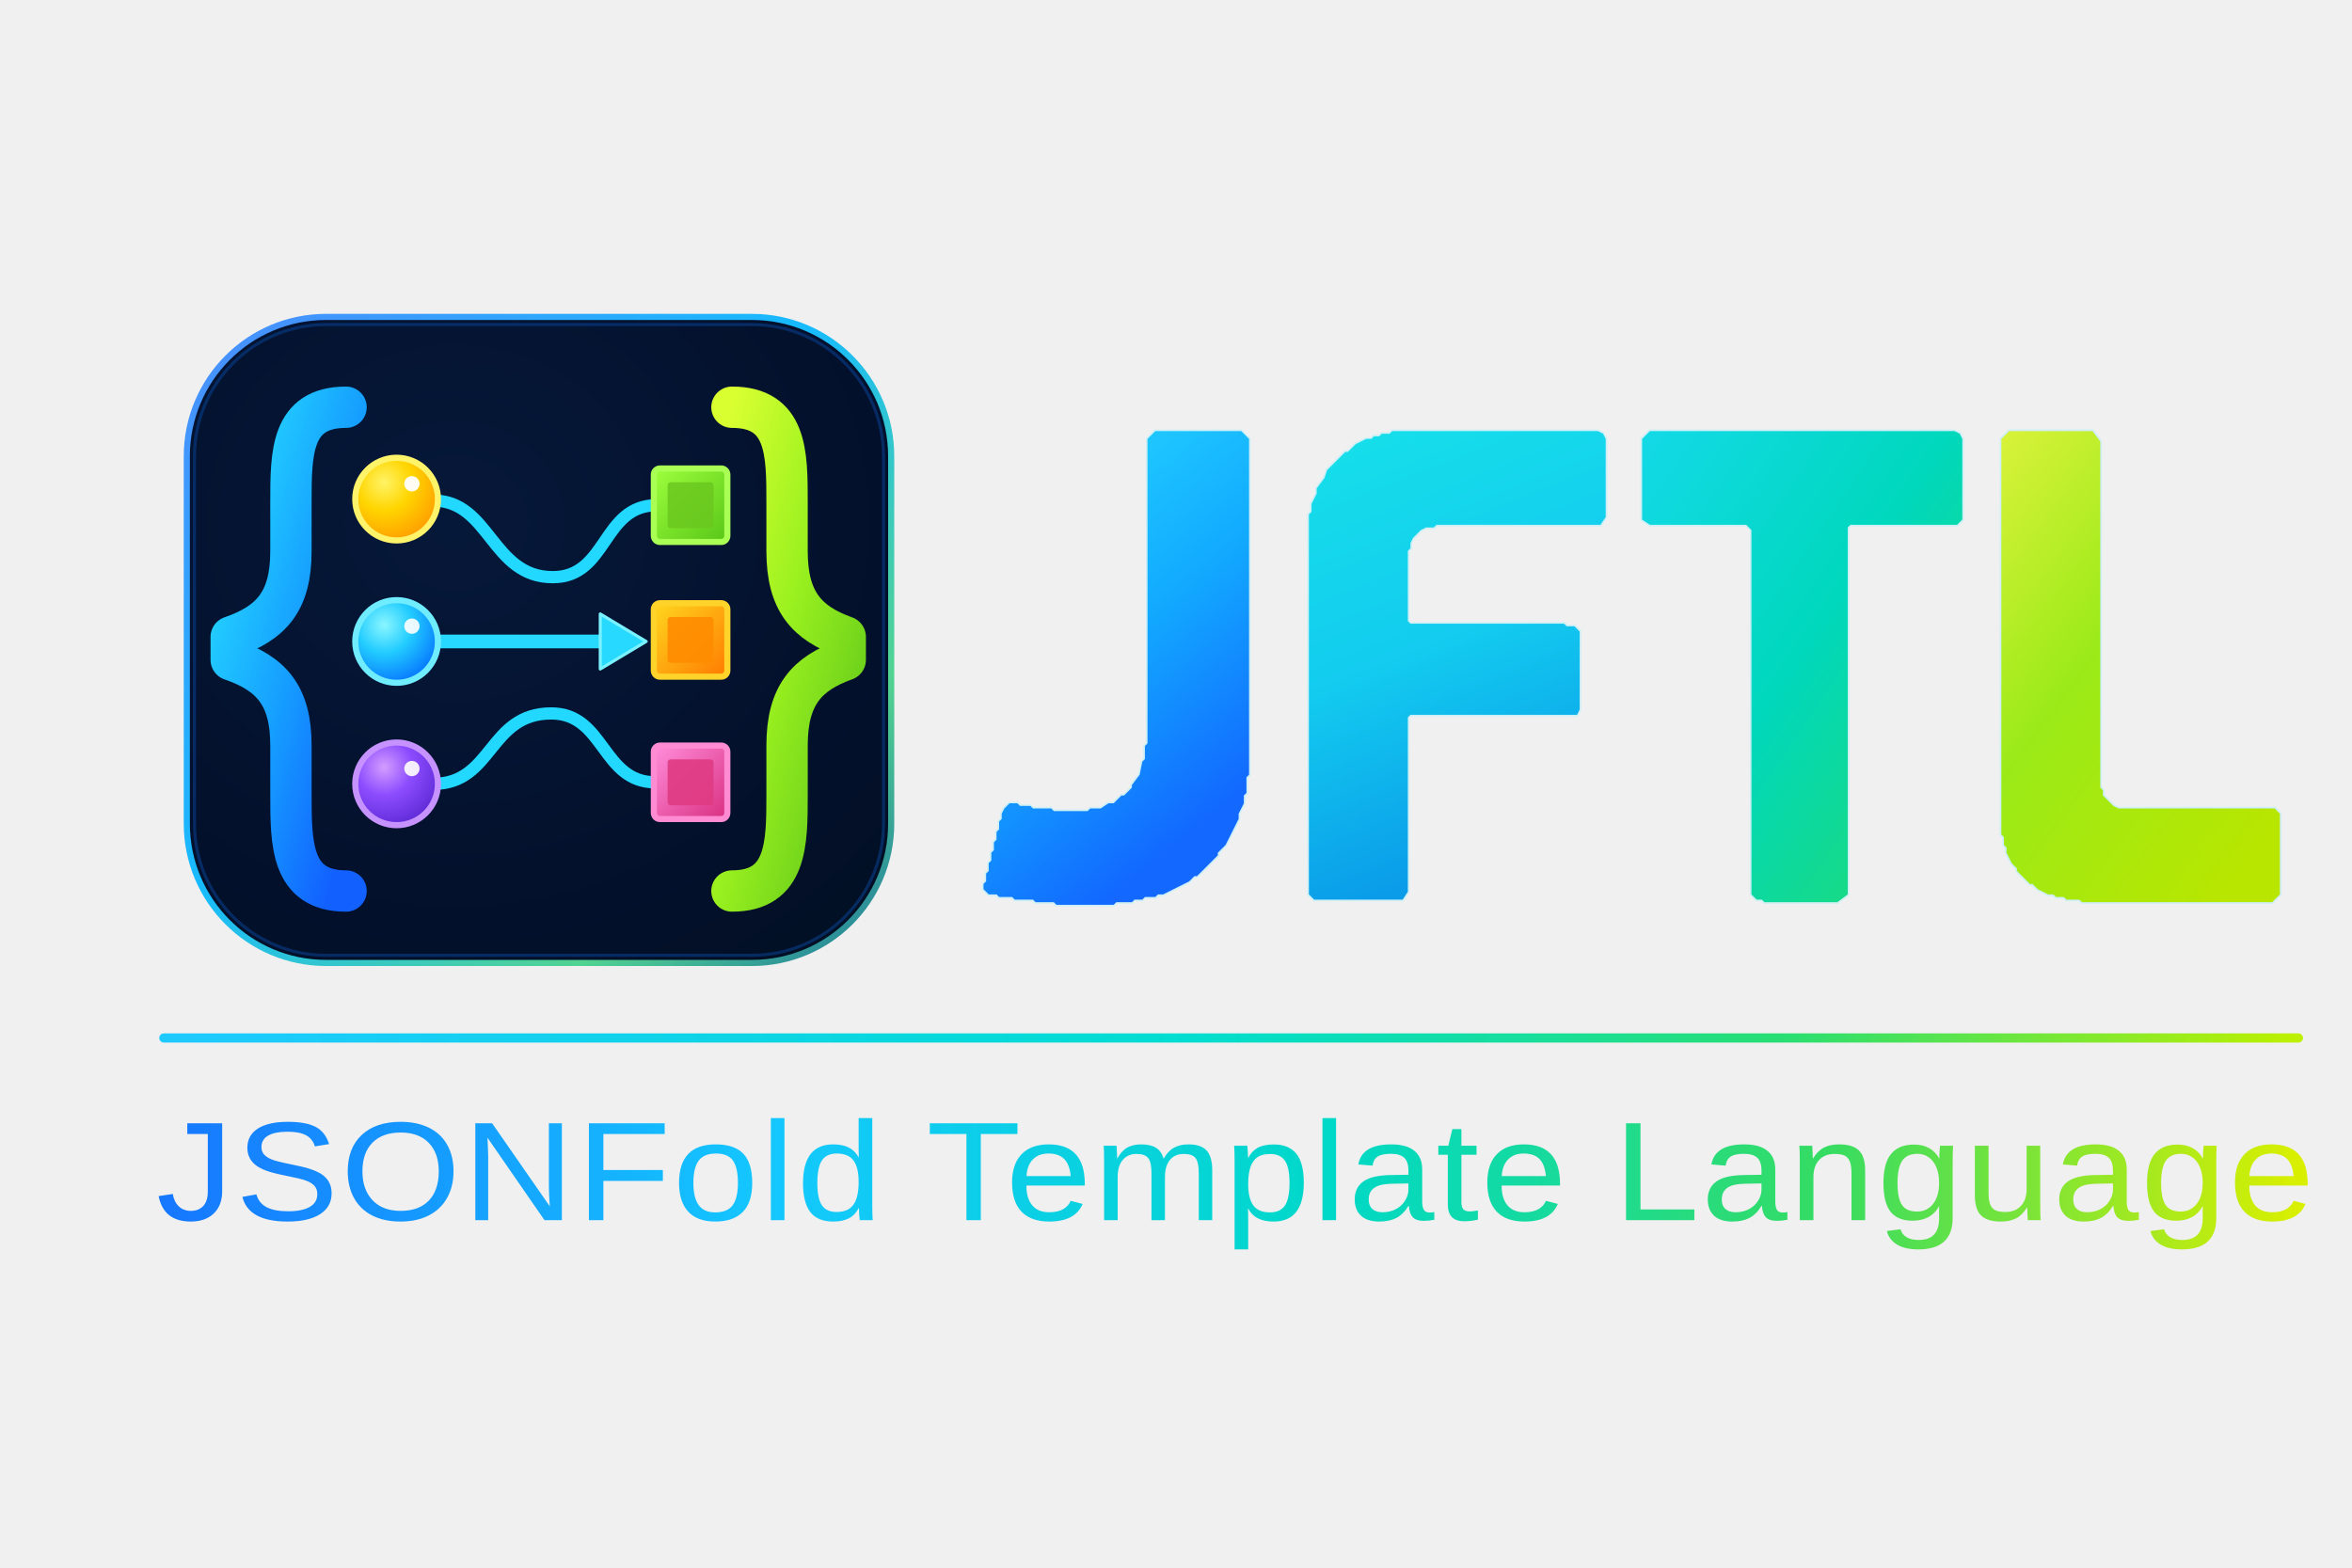
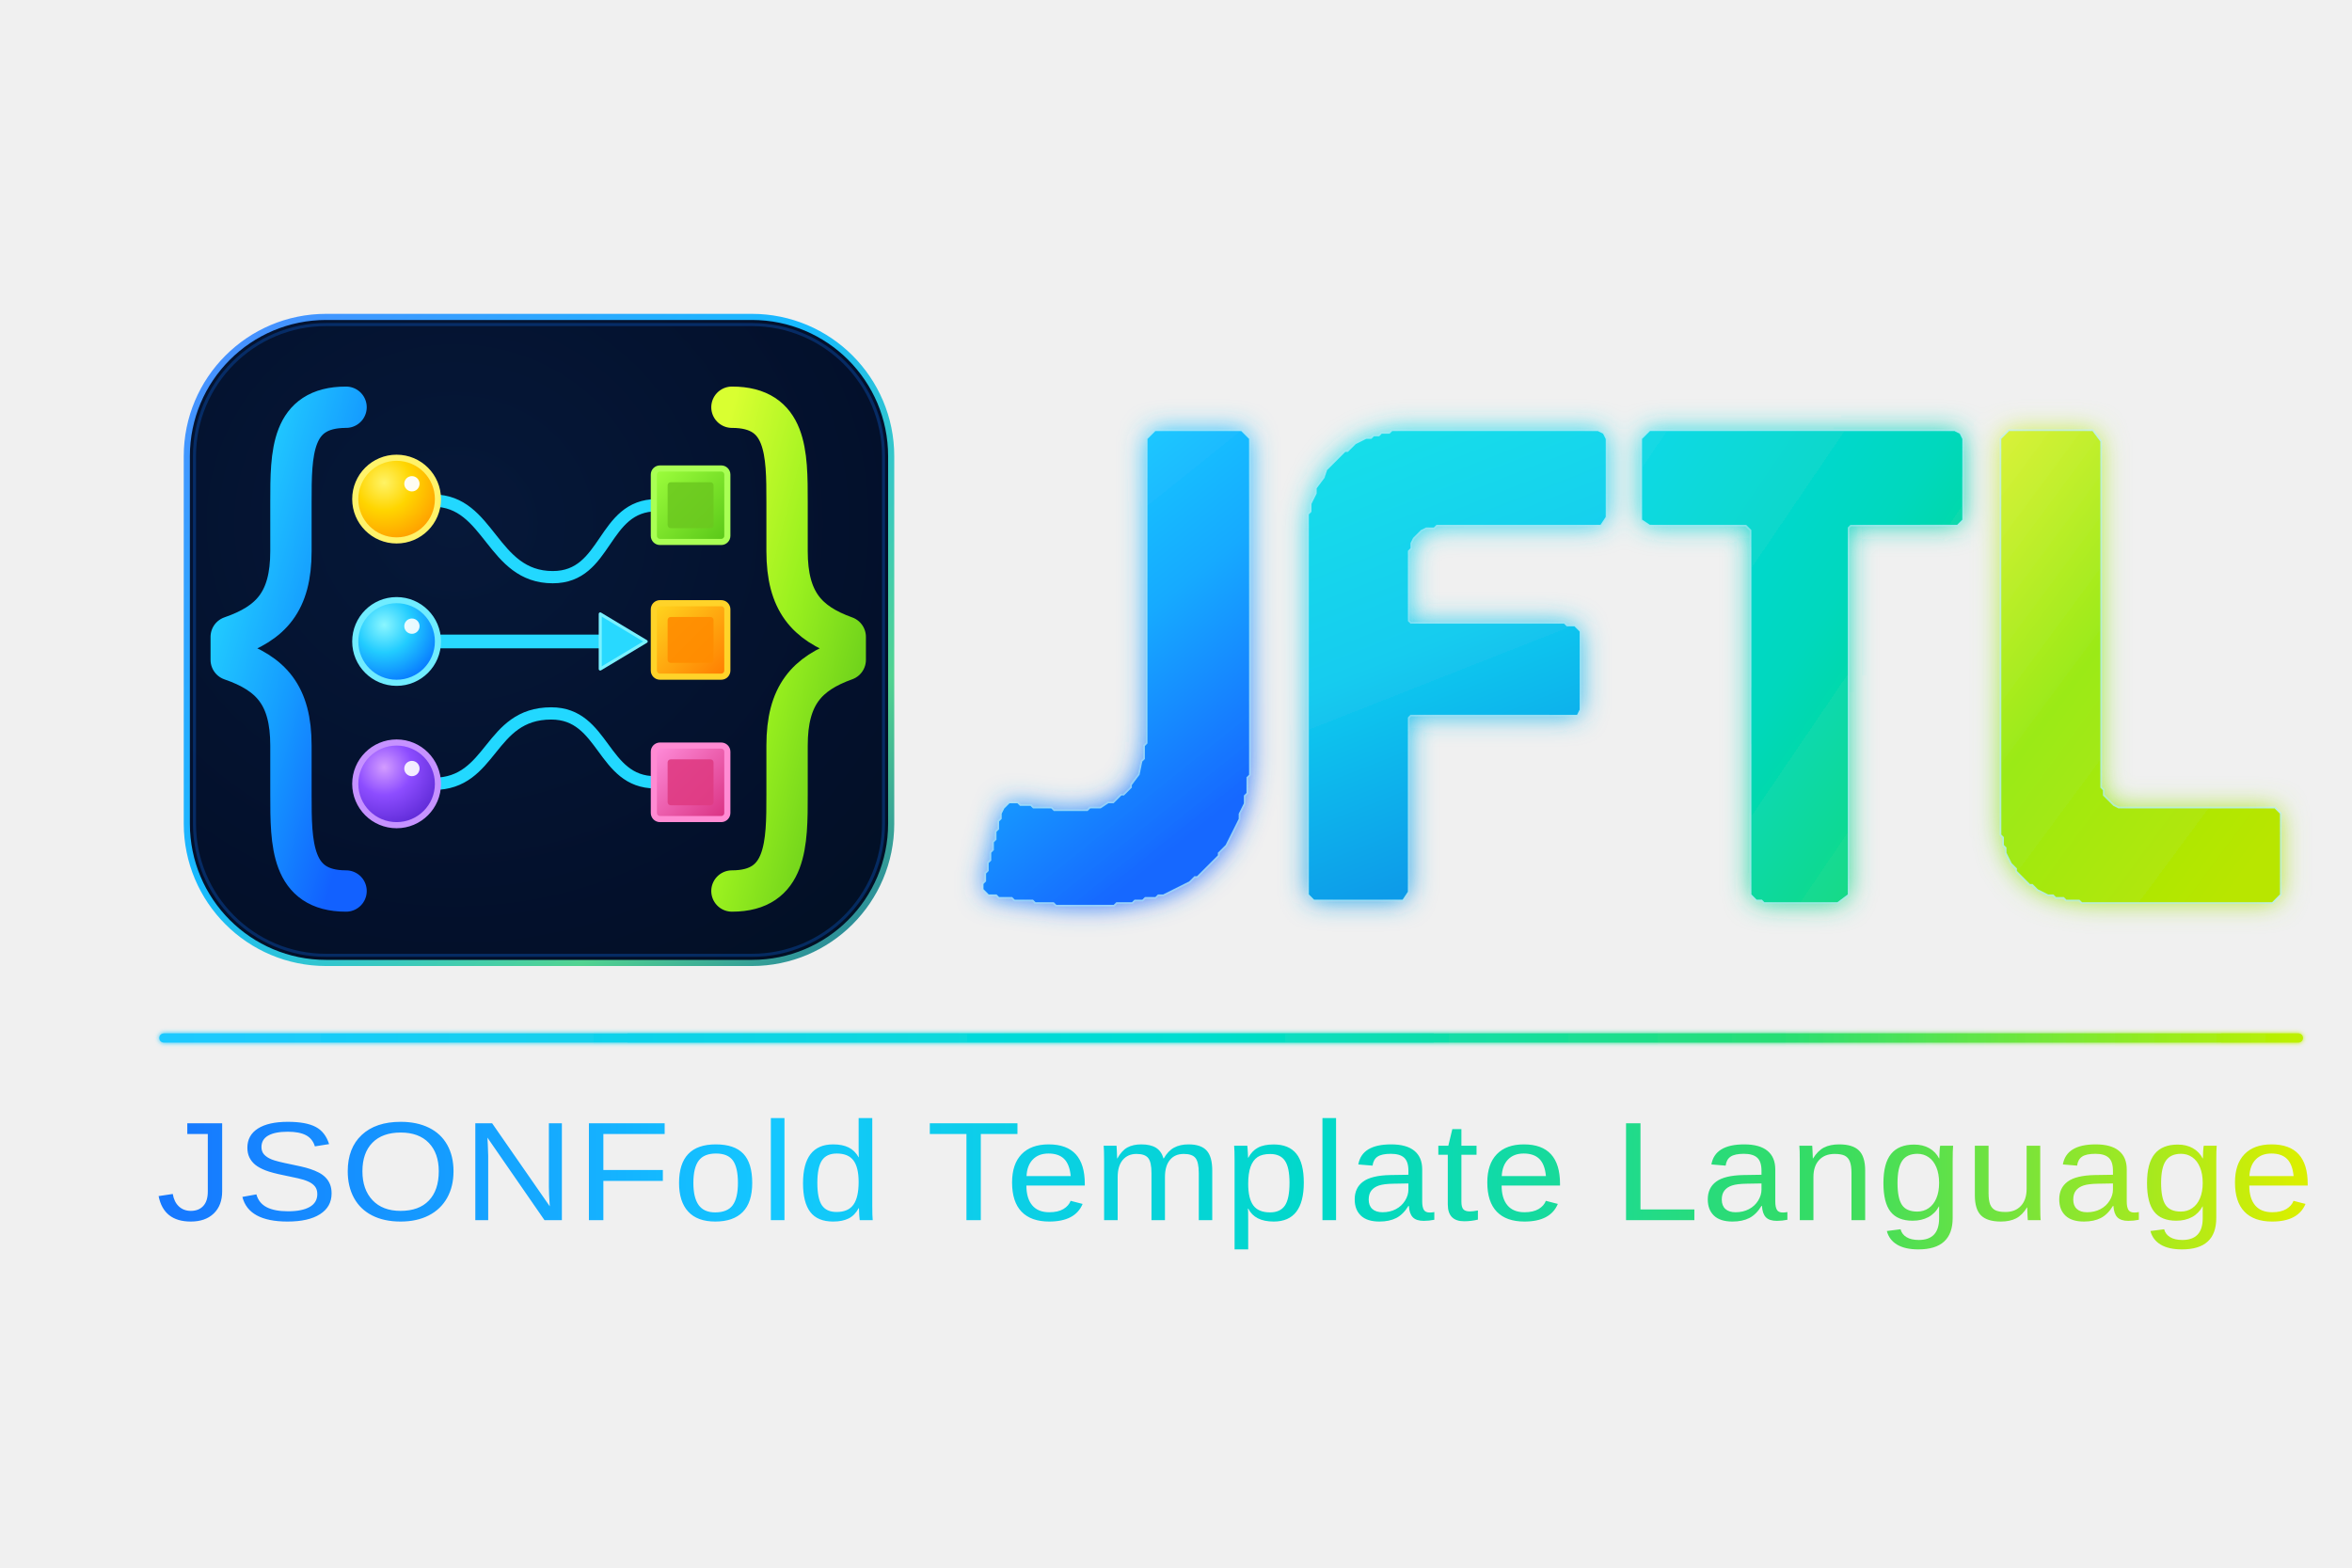
<svg xmlns="http://www.w3.org/2000/svg" width="1536" height="1024" viewBox="0 0 1536 1024">
  <defs>
-     <linearGradient id="blueCyan" x1="0" y1="0" x2="1" y2="1">
-       <stop offset="0" stop-color="#1668ff" />
-       <stop offset="0.55" stop-color="#18c9ff" />
-       <stop offset="1" stop-color="#00e4d8" />
-     </linearGradient>
    <linearGradient id="cyanGreen" x1="0" y1="0" x2="1" y2="0">
      <stop offset="0" stop-color="#1ec9ff" />
      <stop offset="0.48" stop-color="#00ddd0" />
      <stop offset="0.76" stop-color="#28de73" />
      <stop offset="1" stop-color="#bdf000" />
    </linearGradient>
    <linearGradient id="jftlGradient" x1="0" y1="0" x2="1" y2="0">
      <stop offset="0" stop-color="#1678ff" />
      <stop offset="0.28" stop-color="#14c7ff" />
      <stop offset="0.55" stop-color="#00d9c7" />
      <stop offset="0.78" stop-color="#36dc62" />
      <stop offset="1" stop-color="#d9ef00" />
    </linearGradient>
    <linearGradient id="braceLeft" x1="0" y1="0" x2="0.85" y2="1">
      <stop offset="0" stop-color="#27e1ff" />
      <stop offset="0.58" stop-color="#159cff" />
      <stop offset="1" stop-color="#1261ff" />
    </linearGradient>
    <linearGradient id="braceRight" x1="0" y1="0" x2="0.9" y2="1">
      <stop offset="0" stop-color="#d9ff31" />
      <stop offset="0.48" stop-color="#9bf11f" />
      <stop offset="1" stop-color="#62c91a" />
    </linearGradient>
    <linearGradient id="iconBorder" x1="0" y1="0" x2="1" y2="1">
      <stop offset="0" stop-color="#4d8cff" />
      <stop offset="0.45" stop-color="#17bbff" />
      <stop offset="0.78" stop-color="#52d391" />
      <stop offset="1" stop-color="#1f789b" />
    </linearGradient>
    <radialGradient id="iconBg" cx="38%" cy="32%" r="90%">
      <stop offset="0" stop-color="#061839" />
      <stop offset="0.7" stop-color="#03102b" />
      <stop offset="1" stop-color="#021023" />
    </radialGradient>
    <radialGradient id="nodeYellow" cx="35%" cy="30%" r="75%">
      <stop offset="0" stop-color="#fff365" />
      <stop offset="0.45" stop-color="#ffd500" />
      <stop offset="1" stop-color="#ff9c00" />
    </radialGradient>
    <radialGradient id="nodeBlue" cx="35%" cy="30%" r="75%">
      <stop offset="0" stop-color="#8af6ff" />
      <stop offset="0.45" stop-color="#22ccff" />
      <stop offset="1" stop-color="#0674ff" />
    </radialGradient>
    <radialGradient id="nodePurple" cx="35%" cy="30%" r="75%">
      <stop offset="0" stop-color="#d39cff" />
      <stop offset="0.45" stop-color="#8d4dff" />
      <stop offset="1" stop-color="#5d29d5" />
    </radialGradient>
    <linearGradient id="sqGreen" x1="0" y1="0" x2="1" y2="1">
      <stop offset="0" stop-color="#9eff3d" />
      <stop offset="1" stop-color="#58c617" />
    </linearGradient>
    <linearGradient id="sqOrange" x1="0" y1="0" x2="1" y2="1">
      <stop offset="0" stop-color="#ffd71f" />
      <stop offset="1" stop-color="#ff7a00" />
    </linearGradient>
    <linearGradient id="sqPink" x1="0" y1="0" x2="1" y2="1">
      <stop offset="0" stop-color="#ff8edb" />
      <stop offset="1" stop-color="#d92f80" />
    </linearGradient>
    <linearGradient id="gradJ" x1="0" y1="0" x2="0.45" y2="1">
      <stop offset="0" stop-color="#28ddff" />
      <stop offset="0.55" stop-color="#12aaff" />
      <stop offset="1" stop-color="#1268ff" />
    </linearGradient>
    <linearGradient id="gradF" x1="0" y1="0" x2="0.25" y2="1">
      <stop offset="0" stop-color="#16e0e9" />
      <stop offset="0.52" stop-color="#13ccef" />
      <stop offset="1" stop-color="#0a9be9" />
    </linearGradient>
    <linearGradient id="gradT" x1="0" y1="0" x2="1" y2="1">
      <stop offset="0" stop-color="#13d9e7" />
      <stop offset="0.48" stop-color="#00d8bd" />
      <stop offset="1" stop-color="#22db6a" />
    </linearGradient>
    <linearGradient id="gradL" x1="0" y1="0" x2="0.8" y2="1">
      <stop offset="0" stop-color="#d9f23a" />
      <stop offset="0.45" stop-color="#9bea18" />
      <stop offset="1" stop-color="#b8e600" />
    </linearGradient>
+     <filter id="glowWordmark" x="-20%" y="-20%" width="140%" height="140%">
+       <feGaussianBlur stdDeviation="5" result="blur" />
+       <feMerge>
+         <feMergeNode in="blur" />
+         <feMergeNode in="SourceGraphic" />
+       </feMerge>
+     </filter>
+     <filter id="glowIcon" x="-20%" y="-20%" width="140%" height="140%">
+       <feGaussianBlur stdDeviation="2.5" result="blur" />
+       <feMerge>
+         <feMergeNode in="blur" />
+         <feMergeNode in="SourceGraphic" />
+       </feMerge>
+     </filter>
+     <filter id="glowDivider" x="-10%" y="-200%" width="120%" height="500%">
+       <feGaussianBlur stdDeviation="1.5" result="blur" />
+       <feMerge>
+         <feMergeNode in="blur" />
+         <feMergeNode in="SourceGraphic" />
+       </feMerge>
+     </filter>
  </defs>
  <g>
    <rect x="122" y="207" width="460" height="422" rx="91" fill="url(#iconBg)" stroke="url(#iconBorder)" stroke-width="4" />
    <rect x="127" y="212" width="450" height="412" rx="86" fill="none" stroke="#0b4ca9" stroke-opacity=".45" stroke-width="2" />
    <path d="M226 266              C190 266 190 296 190 328              L190 360              C190 393 177 407 151 416              L151 431              C177 440 190 454 190 487              L190 519              C190 551 190 582 226 582" fill="none" stroke="url(#braceLeft)" stroke-width="27" stroke-linecap="round" stroke-linejoin="round" />
    <path d="M478 266              C514 266 514 296 514 328              L514 360              C514 393 527 407 552 416              L552 431              C527 440 514 454 514 487              L514 519              C514 551 514 582 478 582" fill="none" stroke="url(#braceRight)" stroke-width="27" stroke-linecap="round" stroke-linejoin="round" />
    <path d="M283 327 C320 327 321 377 361 377 C397 377 393 330 429 330" fill="none" stroke="#22d8ff" stroke-width="8" stroke-linecap="round" />
    <path d="M286 419 H392" fill="none" stroke="#28d9ff" stroke-width="9" stroke-linecap="round" />
    <path d="M392 401 L422 419 L392 437 Z" fill="#28d9ff" stroke="#7af1ff" stroke-width="2" stroke-linejoin="round" />
    <path d="M283 512 C322 512 319 466 360 466 C395 466 393 511 428 511" fill="none" stroke="#22d8ff" stroke-width="8" stroke-linecap="round" />
    <circle cx="259" cy="326" r="27" fill="url(#nodeYellow)" stroke="#fff36a" stroke-width="4" />
    <circle cx="259" cy="419" r="27" fill="url(#nodeBlue)" stroke="#70ecff" stroke-width="4" />
    <circle cx="259" cy="512" r="27" fill="url(#nodePurple)" stroke="#c692ff" stroke-width="4" />
    <circle cx="269" cy="316" r="5" fill="#fff" opacity=".95" />
    <circle cx="269" cy="409" r="5" fill="#fff" opacity=".9" />
    <circle cx="269" cy="502" r="5" fill="#fff" opacity=".9" />
    <rect x="427" y="306" width="48" height="48" rx="4" fill="url(#sqGreen)" stroke="#a9ff54" stroke-width="4" />
    <rect x="436" y="315" width="30" height="30" rx="2" fill="#6bc81e" opacity=".85" />
    <rect x="427" y="394" width="48" height="48" rx="4" fill="url(#sqOrange)" stroke="#ffd329" stroke-width="4" />
    <rect x="436" y="403" width="30" height="30" rx="2" fill="#ff8c00" opacity=".9" />
    <rect x="427" y="487" width="48" height="48" rx="4" fill="url(#sqPink)" stroke="#ff8bd3" stroke-width="4" />
    <rect x="436" y="496" width="30" height="30" rx="2" fill="#df3b83" opacity=".9" />
  </g>
-   <g id="jftl-wordmark" transform="translate(610 200) scale(1.7)">
+   <g id="jftl-wordmark" transform="translate(610 200) scale(1.7)" filter="url(#glowWordmark)">
    <path id="glyph-J" d="M 118 48 L 85 48 L 82 51 L 82 168 L 81 169 L 81 174 L 80 175 L 79 180 L 76 184 L 76 185 L 73 188 L 72 188 L 69 191 L 67 191 L 64 193 L 60 193 L 59 194 L 46 194 L 45 193 L 38 193 L 37 192 L 33 192 L 32 191 L 29 191 L 27 193 L 26 195 L 26 197 L 25 198 L 25 201 L 24 202 L 24 205 L 23 206 L 23 209 L 22 210 L 22 213 L 21 214 L 21 217 L 20 218 L 20 221 L 19 222 L 19 224 L 21 226 L 24 226 L 25 227 L 30 227 L 31 228 L 38 228 L 39 229 L 46 229 L 47 230 L 69 230 L 70 229 L 76 229 L 77 228 L 80 228 L 81 227 L 85 227 L 86 226 L 88 226 L 98 221 L 100 219 L 101 219 L 109 211 L 109 210 L 112 207 L 117 197 L 117 195 L 119 191 L 119 188 L 120 187 L 120 181 L 121 180 L 121 51 Z" fill="url(#gradJ)" stroke="#8cefff" stroke-opacity="0.34" stroke-width="1.25" paint-order="stroke" />
    <path id="glyph-F" d="M 257 49 L 255 48 L 176 48 L 175 49 L 172 49 L 171 50 L 169 50 L 168 51 L 166 51 L 162 53 L 159 56 L 158 56 L 151 63 L 150 66 L 147 70 L 147 72 L 145 76 L 145 79 L 144 80 L 144 226 L 146 228 L 180 228 L 182 225 L 182 158 L 183 157 L 247 157 L 248 155 L 248 125 L 246 123 L 243 123 L 242 122 L 183 122 L 182 121 L 182 94 L 183 93 L 183 91 L 184 89 L 187 86 L 189 85 L 192 85 L 193 84 L 256 84 L 258 81 L 258 51 Z" fill="url(#gradF)" stroke="#8cefff" stroke-opacity="0.34" stroke-width="1.25" paint-order="stroke" />
    <path id="glyph-T" d="M 275 48 L 272 51 L 272 82 L 275 84 L 312 84 L 314 86 L 314 226 L 316 228 L 318 228 L 319 229 L 347 229 L 351 226 L 351 85 L 352 84 L 393 84 L 395 82 L 395 51 L 394 49 L 392 48 Z" fill="url(#gradT)" stroke="#8cefff" stroke-opacity="0.34" stroke-width="1.25" paint-order="stroke" />
    <path id="glyph-L" d="M 413 48 L 410 51 L 410 203 L 411 204 L 411 207 L 412 208 L 412 210 L 414 214 L 416 216 L 416 217 L 421 222 L 422 222 L 424 224 L 428 226 L 430 226 L 431 227 L 434 227 L 435 228 L 440 228 L 441 229 L 514 229 L 517 226 L 517 195 L 515 193 L 455 193 L 453 192 L 449 188 L 449 186 L 448 185 L 448 52 L 445 48 Z" fill="url(#gradL)" stroke="#8cefff" stroke-opacity="0.34" stroke-width="1.25" paint-order="stroke" />
  </g>
-   <rect x="104" y="675" width="1400" height="6" rx="3" fill="url(#cyanGreen)" />
+   <rect x="104" y="675" width="1400" height="6" rx="3" fill="url(#cyanGreen)" filter="url(#glowDivider)" />
  <text x="102" y="797" font-family="Arial, Helvetica, sans-serif" font-size="92" font-weight="500" letter-spacing="1" fill="url(#jftlGradient)" transform="translate(102 0) scale(1.10 1) translate(-102 0)">JSONFold Template Language</text>
</svg>
